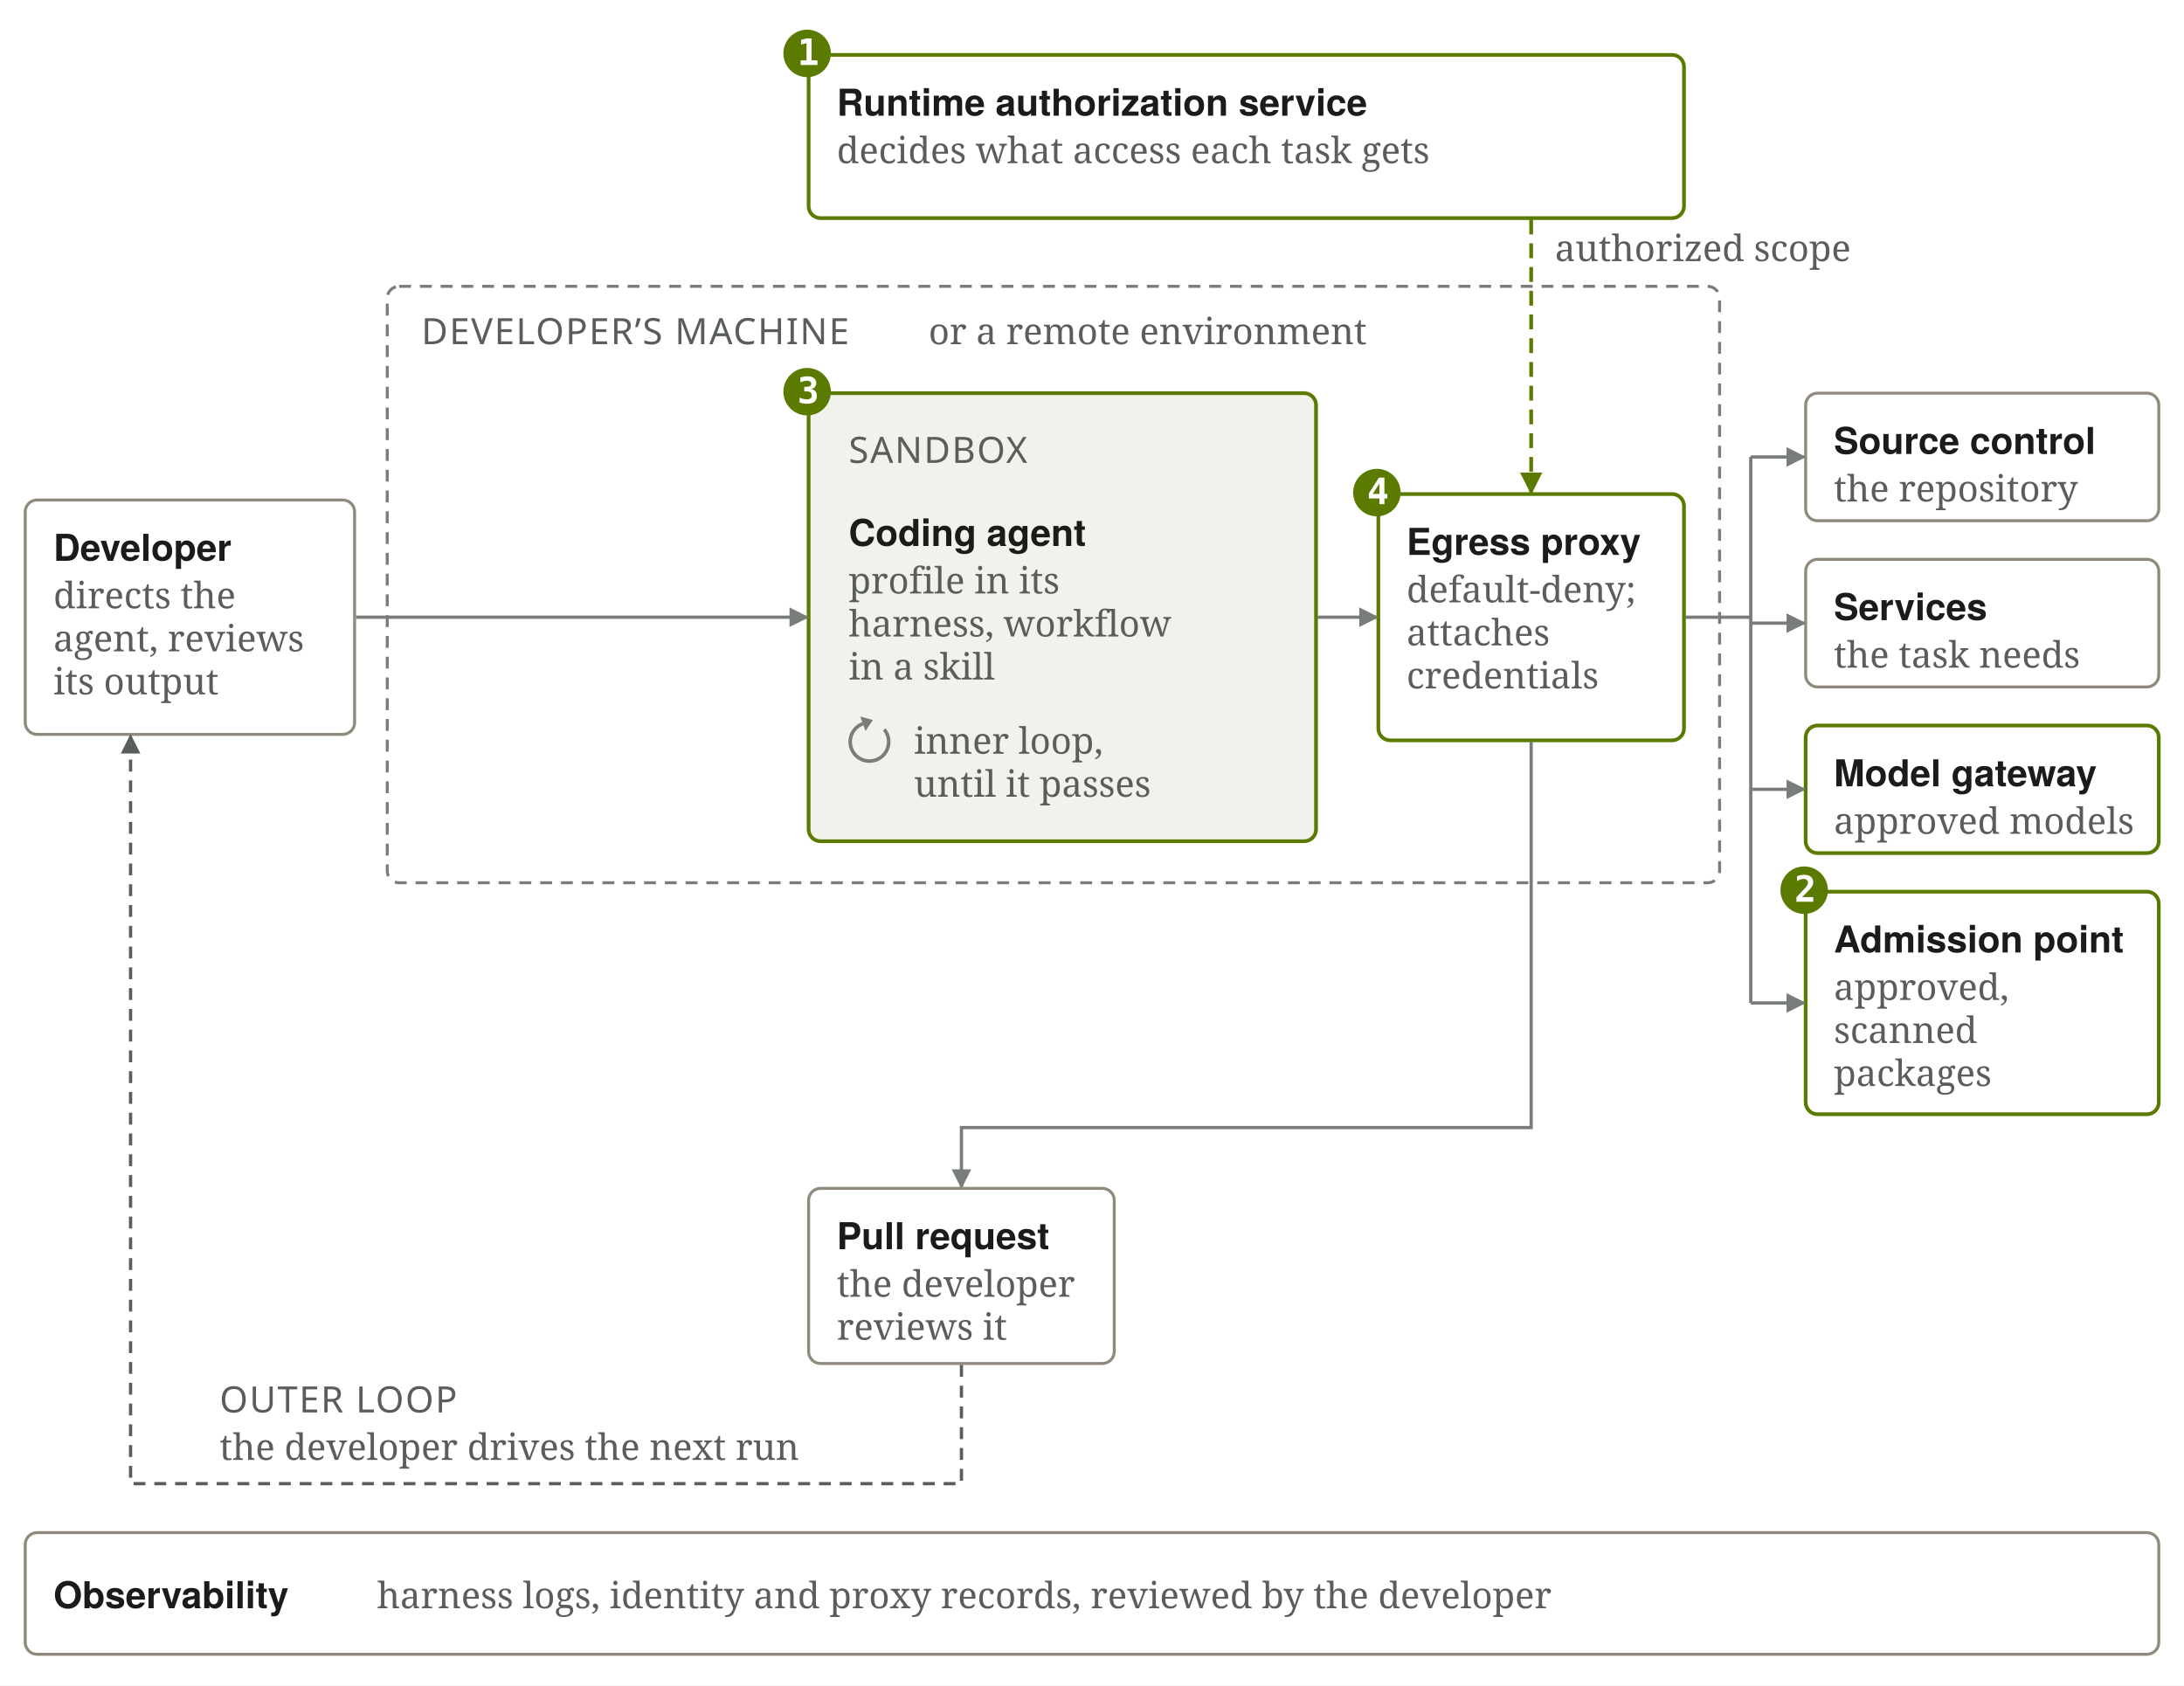
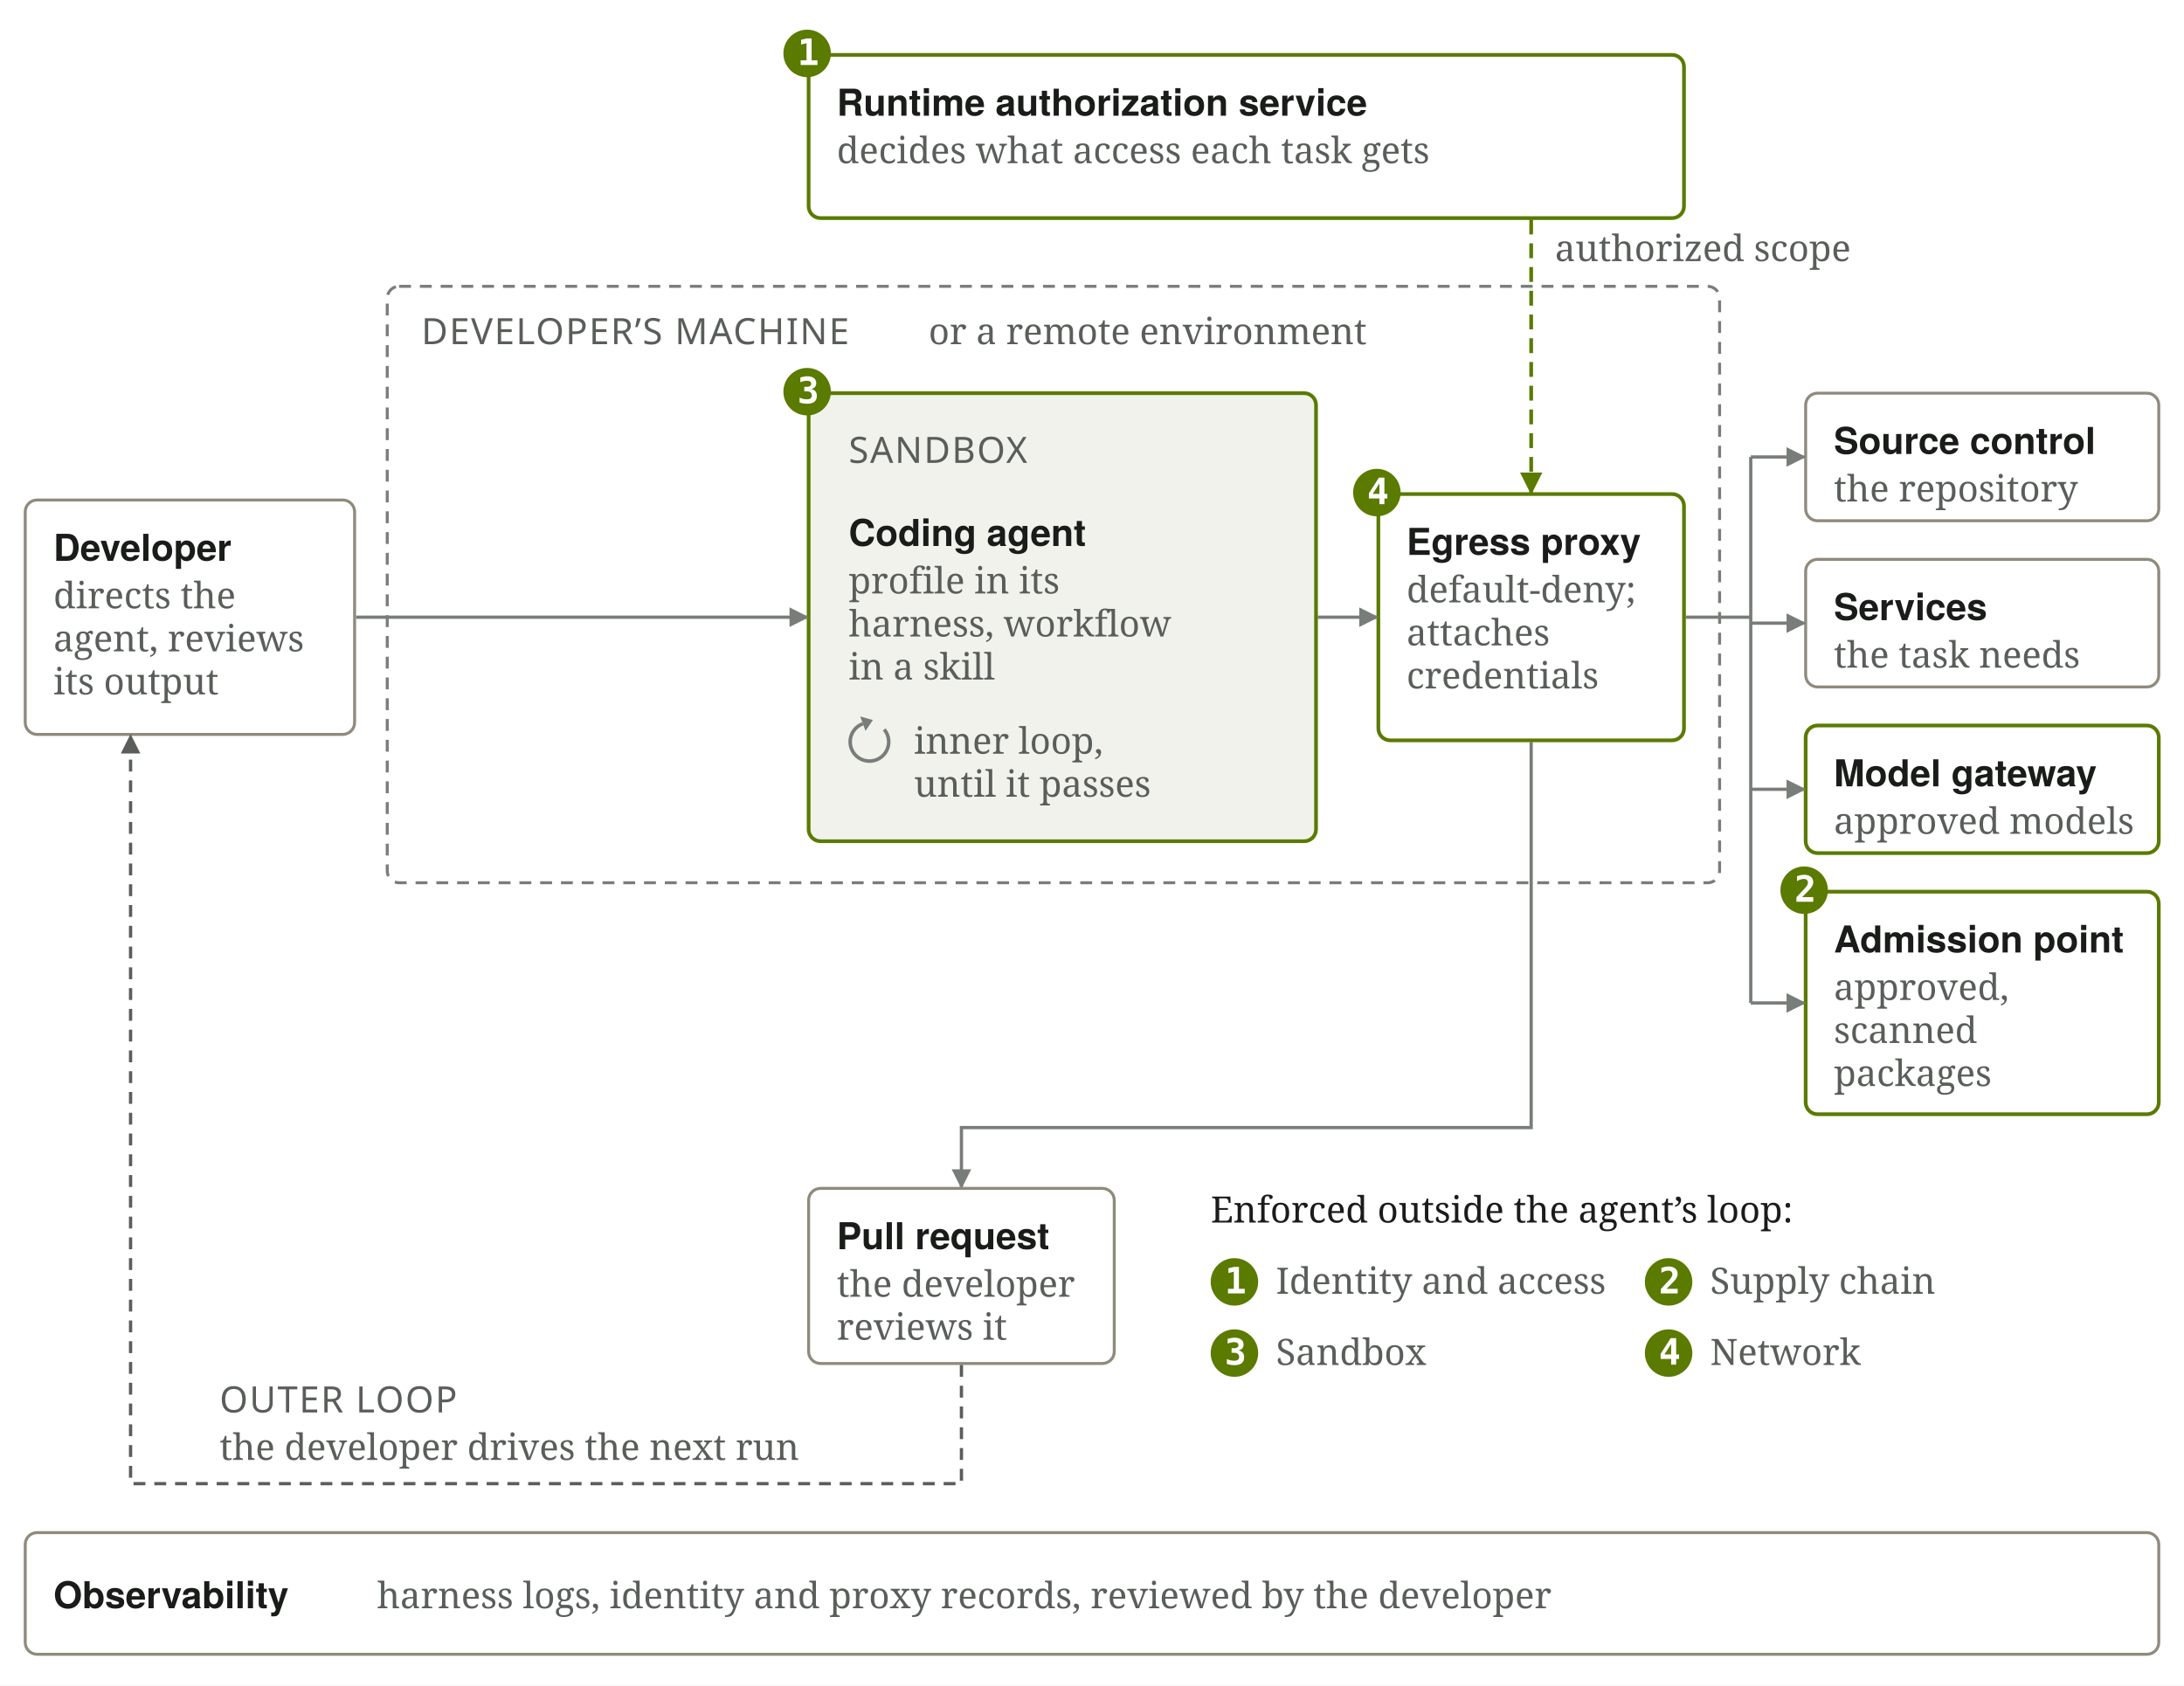
<svg xmlns="http://www.w3.org/2000/svg" viewBox="0 0 736 568" width="736" height="568" role="img" aria-labelledby="sf3-t sf3-d">
  <rect width="736" height="568" fill="#FFFFFF" />
  <defs>
    <marker id="sf3-a" viewBox="0 0 10 10" refX="9" refY="5" markerWidth="6" markerHeight="6" orient="auto-start-reverse">
      <path d="M0 0 L10 5 L0 10 z" fill="#797D79" />
    </marker>
    <marker id="sf3-g" viewBox="0 0 10 10" refX="9" refY="5" markerWidth="6" markerHeight="6" orient="auto-start-reverse">
      <path d="M0 0 L10 5 L0 10 z" fill="#5A7A00" />
    </marker>
    <marker id="sf3-s" viewBox="0 0 10 10" refX="9" refY="5" markerWidth="6" markerHeight="6" orient="auto-start-reverse">
      <path d="M0 0 L10 5 L0 10 z" fill="#5A5E5A" />
    </marker>
  </defs>
  <g transform="translate(8 8)">
    <rect x="264.5" y="10.5" width="295" height="55" rx="4" fill="none" stroke="#5A7A00" stroke-width="1.25" />
    <circle cx="264" cy="10" r="8" fill="#5A7A00" />
    <text x="260.7" y="13.9" font-family="'IBM Plex Mono',ui-monospace,'SF Mono',Menlo,Consolas,monospace" font-size="12.25" fill="#FFFFFF" font-weight="600">1</text>
    <text x="274" y="31" font-family="Figtree,'Avenir Next','Helvetica Neue',sans-serif" font-size="12.5" fill="#1A1C1A" font-weight="600">Runtime authorization service</text>
    <text x="274" y="47.0" font-family="'IBM Plex Serif',Charter,Georgia,serif" font-size="12.25" fill="#5A5E5A" font-weight="400">decides what access each task gets</text>
    <path d="M508 66 L508 158" fill="none" stroke="#5A7A00" stroke-width="1.25" stroke-dasharray="5 3" marker-end="url(#sf3-g)" />
    <text x="516.0" y="80" font-family="'IBM Plex Serif',Charter,Georgia,serif" font-size="12.25" fill="#5A5E5A" font-weight="400">authorized scope</text>
    <rect x="122.5" y="88.5" width="449" height="201" rx="4" fill="none" stroke="#797D79" stroke-width="1" stroke-dasharray="4 3" />
    <text x="134" y="108" font-family="'Chakra Petch','Avenir Next',sans-serif" font-size="12.25" fill="#5A5E5A" font-weight="500" letter-spacing="0.04em">DEVELOPER’S MACHINE</text>
    <text x="304.925" y="108" font-family="'IBM Plex Serif',Charter,Georgia,serif" font-size="12.25" fill="#5A5E5A" font-weight="400">or a remote environment</text>
    <rect x="0.5" y="160.5" width="111" height="79" rx="4" fill="none" stroke="#8F8A7C" stroke-width="1" />
    <text x="10" y="181" font-family="Figtree,'Avenir Next','Helvetica Neue',sans-serif" font-size="12.5" fill="#1A1C1A" font-weight="600">Developer</text>
    <text x="10" y="197.0" font-family="'IBM Plex Serif',Charter,Georgia,serif" font-size="12.25" fill="#5A5E5A" font-weight="400">directs the</text>
    <text x="10" y="211.5" font-family="'IBM Plex Serif',Charter,Georgia,serif" font-size="12.25" fill="#5A5E5A" font-weight="400">agent, reviews</text>
    <text x="10" y="226.0" font-family="'IBM Plex Serif',Charter,Georgia,serif" font-size="12.25" fill="#5A5E5A" font-weight="400">its output</text>
    <rect x="264.5" y="124.5" width="171" height="151" rx="4" fill="#F1F2EC" stroke="#5A7A00" stroke-width="1.25" />
    <circle cx="264" cy="124" r="8" fill="#5A7A00" />
    <text x="260.7" y="127.9" font-family="'IBM Plex Mono',ui-monospace,'SF Mono',Menlo,Consolas,monospace" font-size="12.25" fill="#FFFFFF" font-weight="600">3</text>
    <text x="278" y="148" font-family="'Chakra Petch','Avenir Next',sans-serif" font-size="12.25" fill="#5A5E5A" font-weight="500" letter-spacing="0.04em">SANDBOX</text>
    <text x="278" y="176" font-family="Figtree,'Avenir Next','Helvetica Neue',sans-serif" font-size="12.5" fill="#1A1C1A" font-weight="600">Coding agent</text>
    <text x="278" y="192.0" font-family="'IBM Plex Serif',Charter,Georgia,serif" font-size="12.25" fill="#5A5E5A" font-weight="400">profile in its</text>
    <text x="278" y="206.5" font-family="'IBM Plex Serif',Charter,Georgia,serif" font-size="12.25" fill="#5A5E5A" font-weight="400">harness, workflow</text>
    <text x="278" y="221.0" font-family="'IBM Plex Serif',Charter,Georgia,serif" font-size="12.25" fill="#5A5E5A" font-weight="400">in a skill</text>
    <path d="M289.98 237.82 A6.5 6.5 0 1 1 282.78 235.89" fill="none" stroke="#797D79" stroke-width="1.2" />
    <path d="M286.16 234.66 L283.67 238.34 L281.89 233.45 z" fill="#797D79" />
    <text x="300" y="246" font-family="'IBM Plex Serif',Charter,Georgia,serif" font-size="12.25" fill="#5A5E5A" font-weight="400">inner loop,</text>
    <text x="300" y="260.5" font-family="'IBM Plex Serif',Charter,Georgia,serif" font-size="12.25" fill="#5A5E5A" font-weight="400">until it passes</text>
    <path d="M112 200 L264 200" fill="none" stroke="#797D79" stroke-width="1.1" marker-end="url(#sf3-a)" />
    <rect x="456.5" y="158.5" width="103" height="83" rx="4" fill="none" stroke="#5A7A00" stroke-width="1.25" />
    <circle cx="456" cy="158" r="8" fill="#5A7A00" />
    <text x="452.7" y="161.9" font-family="'IBM Plex Mono',ui-monospace,'SF Mono',Menlo,Consolas,monospace" font-size="12.25" fill="#FFFFFF" font-weight="600">4</text>
    <text x="466" y="179" font-family="Figtree,'Avenir Next','Helvetica Neue',sans-serif" font-size="12.5" fill="#1A1C1A" font-weight="600">Egress proxy</text>
    <text x="466" y="195.0" font-family="'IBM Plex Serif',Charter,Georgia,serif" font-size="12.25" fill="#5A5E5A" font-weight="400">default-deny;</text>
    <text x="466" y="209.5" font-family="'IBM Plex Serif',Charter,Georgia,serif" font-size="12.25" fill="#5A5E5A" font-weight="400">attaches</text>
    <text x="466" y="224.0" font-family="'IBM Plex Serif',Charter,Georgia,serif" font-size="12.25" fill="#5A5E5A" font-weight="400">credentials</text>
    <path d="M436 200 L456 200" fill="none" stroke="#797D79" stroke-width="1.1" marker-end="url(#sf3-a)" />
    <rect x="600.5" y="124.5" width="119" height="43" rx="4" fill="none" stroke="#8F8A7C" stroke-width="1" />
    <text x="610" y="145" font-family="Figtree,'Avenir Next','Helvetica Neue',sans-serif" font-size="12.5" fill="#1A1C1A" font-weight="600">Source control</text>
    <text x="610" y="161.0" font-family="'IBM Plex Serif',Charter,Georgia,serif" font-size="12.25" fill="#5A5E5A" font-weight="400">the repository</text>
    <rect x="600.5" y="180.5" width="119" height="43" rx="4" fill="none" stroke="#8F8A7C" stroke-width="1" />
    <text x="610" y="201" font-family="Figtree,'Avenir Next','Helvetica Neue',sans-serif" font-size="12.5" fill="#1A1C1A" font-weight="600">Services</text>
    <text x="610" y="217.0" font-family="'IBM Plex Serif',Charter,Georgia,serif" font-size="12.25" fill="#5A5E5A" font-weight="400">the task needs</text>
    <rect x="600.5" y="236.5" width="119" height="43" rx="4" fill="none" stroke="#5A7A00" stroke-width="1.25" />
    <text x="610" y="257" font-family="Figtree,'Avenir Next','Helvetica Neue',sans-serif" font-size="12.5" fill="#1A1C1A" font-weight="600">Model gateway</text>
    <text x="610" y="273.0" font-family="'IBM Plex Serif',Charter,Georgia,serif" font-size="12.25" fill="#5A5E5A" font-weight="400">approved models</text>
    <rect x="600.5" y="292.5" width="119" height="75" rx="4" fill="none" stroke="#5A7A00" stroke-width="1.25" />
    <circle cx="600" cy="292" r="8" fill="#5A7A00" />
    <text x="596.7" y="295.9" font-family="'IBM Plex Mono',ui-monospace,'SF Mono',Menlo,Consolas,monospace" font-size="12.25" fill="#FFFFFF" font-weight="600">2</text>
    <text x="610" y="313" font-family="Figtree,'Avenir Next','Helvetica Neue',sans-serif" font-size="12.5" fill="#1A1C1A" font-weight="600">Admission point</text>
    <text x="610" y="329.0" font-family="'IBM Plex Serif',Charter,Georgia,serif" font-size="12.25" fill="#5A5E5A" font-weight="400">approved,</text>
    <text x="610" y="343.5" font-family="'IBM Plex Serif',Charter,Georgia,serif" font-size="12.25" fill="#5A5E5A" font-weight="400">scanned</text>
    <text x="610" y="358.0" font-family="'IBM Plex Serif',Charter,Georgia,serif" font-size="12.25" fill="#5A5E5A" font-weight="400">packages</text>
    <path d="M560 200 L582 200" fill="none" stroke="#797D79" stroke-width="1.1" />
    <path d="M582 146 L582 330" fill="none" stroke="#797D79" stroke-width="1.1" />
    <path d="M582 146 L600 146" fill="none" stroke="#797D79" stroke-width="1.1" marker-end="url(#sf3-a)" />
    <path d="M582 202 L600 202" fill="none" stroke="#797D79" stroke-width="1.1" marker-end="url(#sf3-a)" />
    <path d="M582 258 L600 258" fill="none" stroke="#797D79" stroke-width="1.1" marker-end="url(#sf3-a)" />
    <path d="M582 330 L600 330" fill="none" stroke="#797D79" stroke-width="1.1" marker-end="url(#sf3-a)" />
    <path d="M508 242 L508 372 L316 372 L316 392" fill="none" stroke="#797D79" stroke-width="1.1" marker-end="url(#sf3-a)" />
    <rect x="264.5" y="392.5" width="103" height="59" rx="4" fill="none" stroke="#8F8A7C" stroke-width="1" />
    <text x="274" y="413" font-family="Figtree,'Avenir Next','Helvetica Neue',sans-serif" font-size="12.5" fill="#1A1C1A" font-weight="600">Pull request</text>
    <text x="274" y="429.0" font-family="'IBM Plex Serif',Charter,Georgia,serif" font-size="12.25" fill="#5A5E5A" font-weight="400">the developer</text>
    <text x="274" y="443.5" font-family="'IBM Plex Serif',Charter,Georgia,serif" font-size="12.25" fill="#5A5E5A" font-weight="400">reviews it</text>
    <path d="M316 452 L316 492 L36 492 L36 240" fill="none" stroke="#5A5E5A" stroke-width="1.1" stroke-dasharray="4 3" marker-end="url(#sf3-s)" />
    <text x="66" y="468" font-family="'Chakra Petch','Avenir Next',sans-serif" font-size="12.25" fill="#5A5E5A" font-weight="500" letter-spacing="0.04em">OUTER LOOP</text>
    <text x="66" y="484" font-family="'IBM Plex Serif',Charter,Georgia,serif" font-size="12.25" fill="#5A5E5A" font-weight="400">the developer drives the next run</text>
+     <text x="400" y="404" font-family="'IBM Plex Serif',Charter,Georgia,serif" font-size="12.25" fill="#1A1C1A" font-weight="400">Enforced outside the agent’s loop:</text>
+     <circle cx="408" cy="424" r="8" fill="#5A7A00" />
+     <text x="404.7" y="427.9" font-family="'IBM Plex Mono',ui-monospace,'SF Mono',Menlo,Consolas,monospace" font-size="12.25" fill="#FFFFFF" font-weight="600">1</text>
+     <text x="422" y="428" font-family="'IBM Plex Serif',Charter,Georgia,serif" font-size="12.25" fill="#5A5E5A" font-weight="400">Identity and access</text>
+     <circle cx="554.31" cy="424" r="8" fill="#5A7A00" />
+     <text x="551.01" y="427.9" font-family="'IBM Plex Mono',ui-monospace,'SF Mono',Menlo,Consolas,monospace" font-size="12.25" fill="#FFFFFF" font-weight="600">2</text>
+     <text x="568.31" y="428" font-family="'IBM Plex Serif',Charter,Georgia,serif" font-size="12.25" fill="#5A5E5A" font-weight="400">Supply chain</text>
+     <circle cx="408" cy="448" r="8" fill="#5A7A00" />
+     <text x="404.7" y="451.9" font-family="'IBM Plex Mono',ui-monospace,'SF Mono',Menlo,Consolas,monospace" font-size="12.25" fill="#FFFFFF" font-weight="600">3</text>
+     <text x="422" y="452" font-family="'IBM Plex Serif',Charter,Georgia,serif" font-size="12.25" fill="#5A5E5A" font-weight="400">Sandbox</text>
+     <circle cx="554.31" cy="448" r="8" fill="#5A7A00" />
+     <text x="551.01" y="451.9" font-family="'IBM Plex Mono',ui-monospace,'SF Mono',Menlo,Consolas,monospace" font-size="12.25" fill="#FFFFFF" font-weight="600">4</text>
+     <text x="568.31" y="452" font-family="'IBM Plex Serif',Charter,Georgia,serif" font-size="12.25" fill="#5A5E5A" font-weight="400">Network</text>
    <rect x="0.5" y="508.5" width="719" height="41" rx="4" fill="none" stroke="#8F8A7C" stroke-width="1" />
    <text x="10" y="534" font-family="Figtree,'Avenir Next','Helvetica Neue',sans-serif" font-size="12.5" fill="#1A1C1A" font-weight="600">Observability</text>
    <text x="119.062" y="534" font-family="'IBM Plex Serif',Charter,Georgia,serif" font-size="12.25" fill="#5A5E5A" font-weight="400">harness logs, identity and proxy records, reviewed by the developer</text>
  </g>
</svg>
